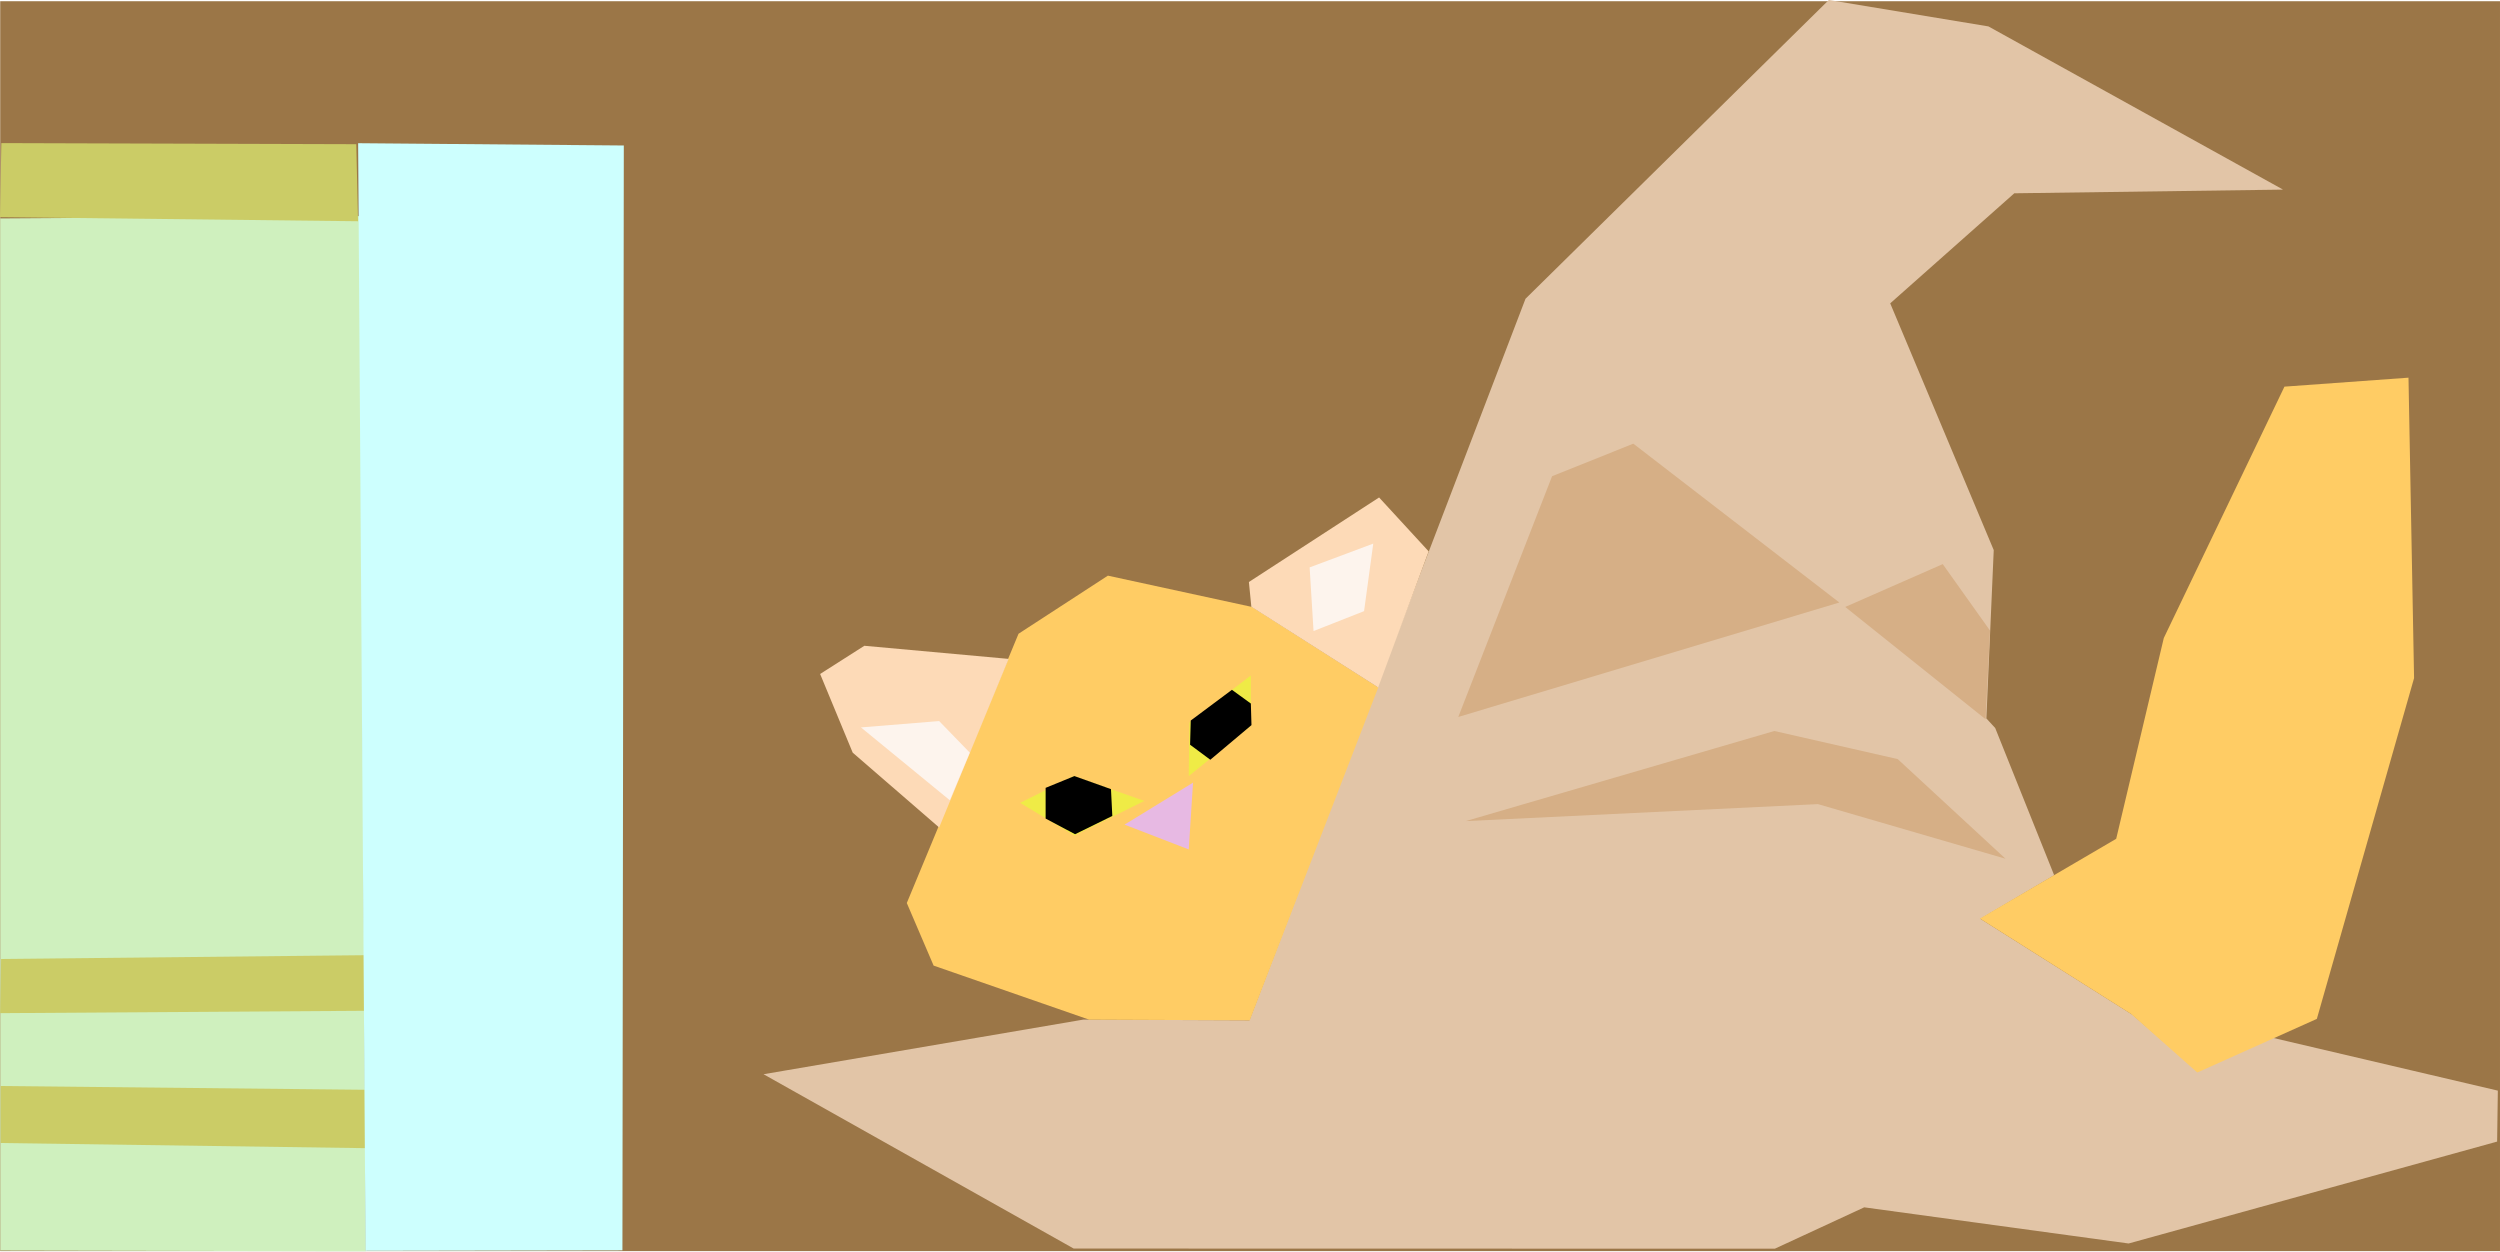
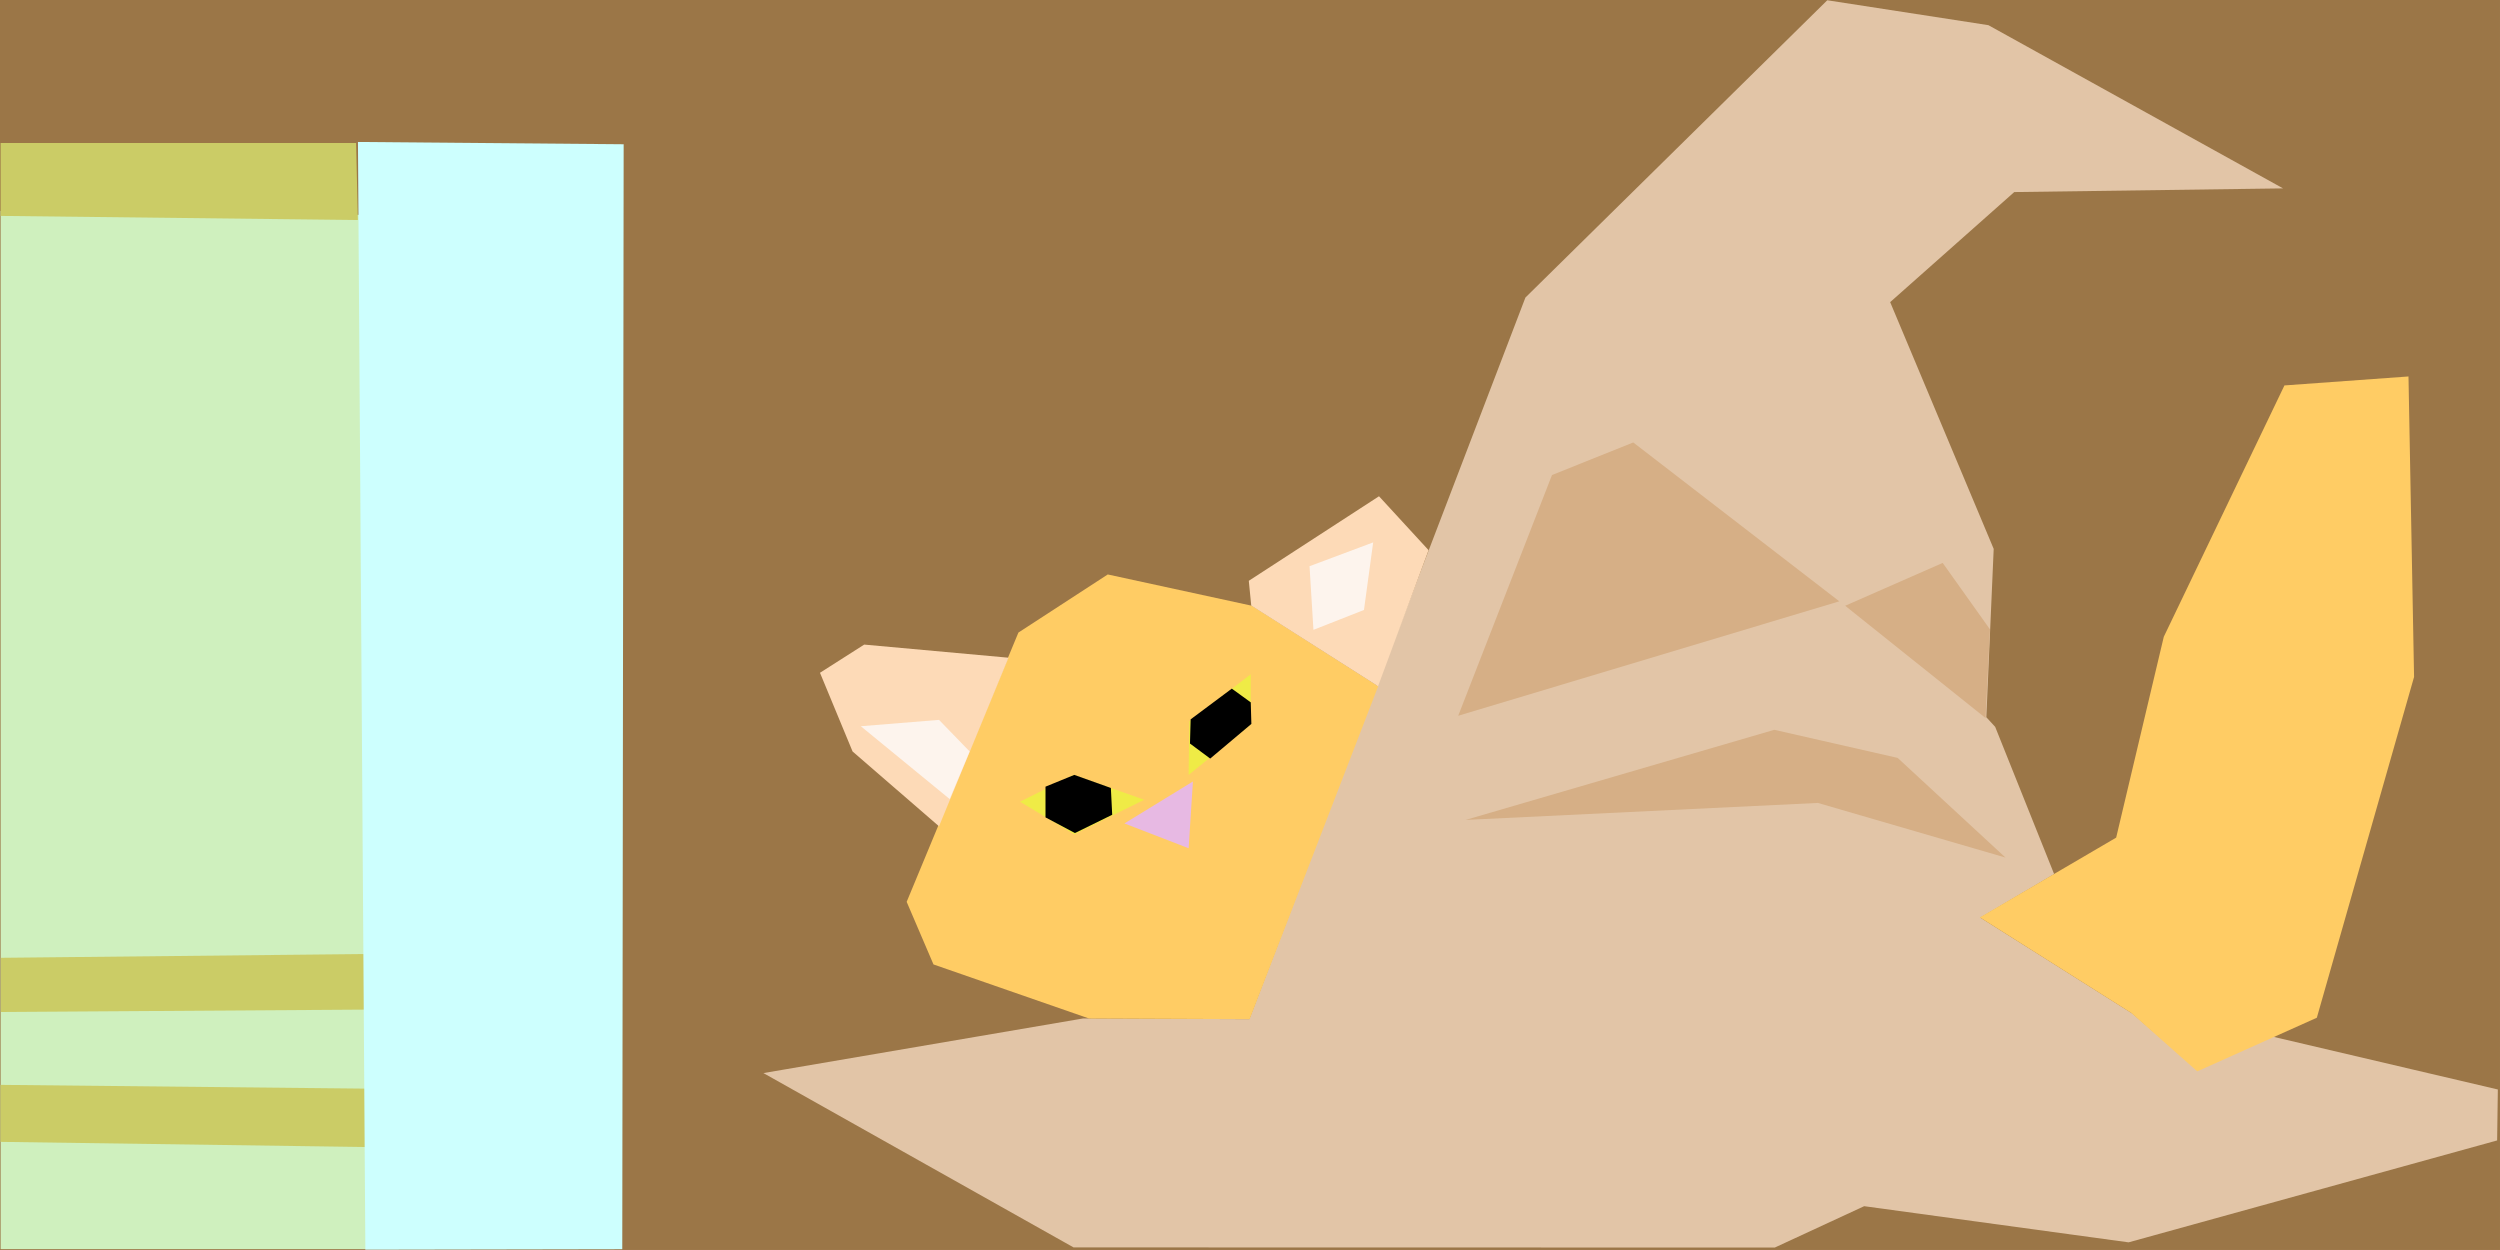
- <svg xmlns="http://www.w3.org/2000/svg" xmlns:xlink="http://www.w3.org/1999/xlink" version="1.1" preserveAspectRatio="xMidYMid meet" viewBox="58.449 296.933 524.043 262.282" width="524.04" height="262.28">
+ <svg xmlns="http://www.w3.org/2000/svg" xmlns:xlink="http://www.w3.org/1999/xlink" version="1.1" preserveAspectRatio="xMidYMid meet" viewBox="58.492 297.194 524 262" width="524" height="262">
  <defs>
-     <path d="M58.49 297.19L582.49 297.19L582.49 559.19L58.49 559.19L58.49 297.19Z" id="fvQ2KgM5J" />
-     <path d="M58.49 342.72L133.88 342.23L135.13 559.22L58.52 559.07L58.49 342.72Z" id="d8h7oXPyV" />
-     <path d="M58.59 524.58L135.08 525.37L135.18 537.61L58.59 536.53L58.59 524.58Z" id="a1mDyDjV8b" />
-     <path d="M58.68 497.95L134.78 497.16L134.97 508.81L58.48 509.31L58.68 497.95Z" id="e31vNmnXzx" />
-     <path d="M58.73 326.93L133.13 327.16L133.5 343.31L58.45 342.45L58.73 326.93Z" id="a2d0yiT180" />
-     <path d="M133.52 326.95L189.21 327.43L188.92 559.03L135.07 559.13L133.52 326.95Z" id="gjPnEYNxm" />
-     <path d="M519.07 521.42L505.45 509.65L473.56 489.53L489.04 480.4L476.68 449.54L474.83 447.53L476.37 412.24L454.67 360.52L480.68 337.45L537.02 336.68L475.26 302.47L441.8 296.93L378.22 359.56L320.35 510.81L285.52 510.66L218.5 522.11L283.51 558.65L430.49 558.68L449.22 550.01L504.64 557.59L581.89 536.23L582.04 525.55L534.52 514.4L519.07 521.42Z" id="a7pwlDjBy5" />
-     <path d="M474.66 447.69L445.24 424.16L465.68 415.18L475.59 429.11L474.66 447.69Z" id="a2XxAMFYdP" />
-     <path d="M364.13 447.22L383.79 396.76L400.82 389.93L444.01 423.23L364.13 447.22Z" id="c2amCfVyhJ" />
-     <path d="M439.52 465.49L478.84 476.94L456.24 456.05L430.38 450.16L365.68 469.05L439.52 465.49Z" id="eQvWmo6CE" />
-     <path d="M512.02 430.67L537.31 377.98L563.31 376.1L564.48 439.08L544.1 510.51L519.04 521.75L505.21 509.51L473.48 489.48L502.04 472.76L512.02 430.67Z" id="dkRKEM8gj" />
-     <path d="M320.89 424.16L290.68 417.6L271.95 429.78L248.53 486.22L254.15 499.34L286.75 510.67L320.42 510.81L347.36 441.02L320.89 424.16Z" id="jL8eqJnQ" />
-     <path d="M307.63 474.99L308.53 460.99L294.17 469.79L307.63 474.99Z" id="a1F4UFaNE8" />
-     <path d="M283.52 459.61L298.32 464.82L283.66 472.08L272.29 465.23L283.52 459.61Z" id="f16vVFw30s" />
-     <path d="M307.77 448.38L320.65 438.52L320.65 449.06L307.63 459.61L307.77 448.38Z" id="abT1mMfni" />
-     <path d="M283.66 459.61L291.33 462.35L291.61 467.97L283.8 471.8L277.63 468.52L277.63 462.08L283.66 459.61Z" id="aoqBywUMR" />
-     <path d="M308.05 447.97L316.68 441.53L320.65 444.41L320.78 448.93L312.15 456.19L307.91 453.04L308.05 447.97Z" id="cJWCoPAU" />
-     <path d="M320.75 424.12L320.24 418.93L347.53 401.21L357.92 412.51L347.33 441.03L320.75 424.12Z" id="b2Uo9QRbg" />
-     <path d="M332.97 415.87L346.31 410.88L344.38 425.04L333.79 429.21L332.97 415.87Z" id="b5T7TJ1Dlg" />
-     <path d="M230.36 438.21L237.19 454.7L255.31 470.39L269.88 435.05L239.63 432.3L230.36 438.21Z" id="bQp39XTzu" />
-     <path d="M261.73 454.7L257.55 464.68L238.92 449.41L255.31 448.08L261.73 454.7Z" id="a2Ni7ruz78" />
+     <path d="M58.49 297.19L582.49 297.19L582.49 559.19L58.49 559.19L58.49 297.19Z" id="cIJmciQ1H" />
+     <path d="M58.62 341.4L134.01 342.23L135.26 559.01L58.62 559.01L58.62 341.4Z" id="a4WbhzHzLJ" />
+     <path d="M58.59 524.58L135.08 525.37L135.18 537.61L58.59 536.53L58.59 524.58Z" id="b24kVEhy" />
+     <path d="M58.68 497.95L134.78 497.16L134.97 508.81L58.68 509.31L58.68 497.95Z" id="a1bj0NqcMx" />
+     <path d="M58.62 327.16L133.13 327.16L133.5 343.31L58.62 342.45L58.62 327.16Z" id="brf1tWZQC" />
+     <path d="M133.52 326.95L189.21 327.43L188.92 559.03L135.07 559.13L133.52 326.95Z" id="c5AQlwSuHU" />
+     <path d="M519.07 521.42L505.45 509.65L473.56 489.53L489.04 480.4L476.68 449.54L474.83 447.53L476.37 412.24L454.67 360.52L480.68 337.45L537.02 336.68L475.26 302.47L441.49 297.25L378.22 359.56L320.35 510.81L285.52 510.66L218.5 522.11L283.51 558.65L430.49 558.68L449.22 550.01L504.64 557.59L581.89 536.23L582.04 525.55L534.52 514.4L519.07 521.42Z" id="i1c62EXNmj" />
+     <path d="M474.66 447.69L445.24 424.16L465.68 415.18L475.59 429.11L474.66 447.69Z" id="a2xmw3LteB" />
+     <path d="M364.13 447.22L383.79 396.76L400.82 389.93L444.01 423.23L364.13 447.22Z" id="k5voZ7wRRB" />
+     <path d="M439.52 465.49L478.84 476.94L456.24 456.05L430.38 450.16L365.68 469.05L439.52 465.49Z" id="b6Rp9eILlx" />
+     <path d="M512.02 430.67L537.31 377.98L563.31 376.1L564.48 439.08L544.1 510.51L519.04 521.75L505.21 509.51L473.48 489.48L502.04 472.76L512.02 430.67Z" id="b1Nb9xTZ0t" />
+     <path d="M320.89 424.16L290.68 417.6L271.95 429.78L248.53 486.22L254.15 499.34L286.75 510.67L320.42 510.81L347.36 441.02L320.89 424.16Z" id="dbiiSiB16" />
+     <path d="M307.63 474.99L308.53 460.99L294.17 469.79L307.63 474.99Z" id="fNSo5AD2b" />
+     <path d="M283.52 459.61L298.32 464.82L283.66 472.08L272.29 465.23L283.52 459.61Z" id="a2Xv5uSHYC" />
+     <path d="M307.77 448.38L320.65 438.52L320.65 449.06L307.63 459.61L307.77 448.38Z" id="dxadFlLde" />
+     <path d="M283.66 459.61L291.33 462.35L291.61 467.97L283.8 471.8L277.63 468.52L277.63 462.08L283.66 459.61Z" id="bPSx6mzEy" />
+     <path d="M308.05 447.97L316.68 441.53L320.65 444.41L320.78 448.93L312.15 456.19L307.91 453.04L308.05 447.97Z" id="b40ypWp7Er" />
+     <path d="M320.75 424.12L320.24 418.93L347.53 401.21L357.92 412.51L347.33 441.03L320.75 424.12Z" id="j8Se37NPmo" />
+     <path d="M332.97 415.87L346.31 410.88L344.38 425.04L333.79 429.21L332.97 415.87Z" id="bgcHi5dFQ" />
+     <path d="M230.36 438.21L237.19 454.7L255.31 470.39L269.88 435.05L239.63 432.3L230.36 438.21Z" id="a1vALmSllM" />
+     <path d="M261.73 454.7L257.55 464.68L238.92 449.41L255.31 448.08L261.73 454.7Z" id="bbSTpKl4m" />
  </defs>
  <g>
    <g>
      <g>
-         <use xlink:href="#fvQ2KgM5J" opacity="1" fill="#9b7647" fill-opacity="1" />
+         <use xlink:href="#cIJmciQ1H" opacity="1" fill="#9b7647" fill-opacity="1" />
      </g>
      <g>
-         <use xlink:href="#d8h7oXPyV" opacity="1" fill="#cff0be" fill-opacity="1" />
+         <use xlink:href="#a4WbhzHzLJ" opacity="1" fill="#cff0be" fill-opacity="1" />
      </g>
      <g>
-         <use xlink:href="#a1mDyDjV8b" opacity="1" fill="#cbcc66" fill-opacity="1" />
+         <use xlink:href="#b24kVEhy" opacity="1" fill="#cbcc66" fill-opacity="1" />
      </g>
      <g>
-         <use xlink:href="#e31vNmnXzx" opacity="1" fill="#cbcc66" fill-opacity="1" />
+         <use xlink:href="#a1bj0NqcMx" opacity="1" fill="#cbcc66" fill-opacity="1" />
      </g>
      <g>
-         <use xlink:href="#a2d0yiT180" opacity="1" fill="#cbcc66" fill-opacity="1" />
+         <use xlink:href="#brf1tWZQC" opacity="1" fill="#cbcc66" fill-opacity="1" />
      </g>
      <g>
-         <use xlink:href="#gjPnEYNxm" opacity="1" fill="#cdfffe" fill-opacity="1" />
+         <use xlink:href="#c5AQlwSuHU" opacity="1" fill="#cdfffe" fill-opacity="1" />
      </g>
      <g>
-         <use xlink:href="#a7pwlDjBy5" opacity="1" fill="#e2c5a7" fill-opacity="1" />
+         <use xlink:href="#i1c62EXNmj" opacity="1" fill="#e2c5a7" fill-opacity="1" />
      </g>
      <g>
-         <use xlink:href="#a2XxAMFYdP" opacity="1" fill="#d6af86" fill-opacity="1" />
+         <use xlink:href="#a2xmw3LteB" opacity="1" fill="#d6af86" fill-opacity="1" />
      </g>
      <g>
-         <use xlink:href="#c2amCfVyhJ" opacity="1" fill="#d6af86" fill-opacity="1" />
+         <use xlink:href="#k5voZ7wRRB" opacity="1" fill="#d6af86" fill-opacity="1" />
      </g>
      <g>
-         <use xlink:href="#eQvWmo6CE" opacity="1" fill="#d6af86" fill-opacity="1" />
+         <use xlink:href="#b6Rp9eILlx" opacity="1" fill="#d6af86" fill-opacity="1" />
      </g>
      <g>
-         <use xlink:href="#dkRKEM8gj" opacity="1" fill="#ffcc64" fill-opacity="1" />
+         <use xlink:href="#b1Nb9xTZ0t" opacity="1" fill="#ffcc64" fill-opacity="1" />
      </g>
      <g>
-         <use xlink:href="#jL8eqJnQ" opacity="1" fill="#ffcc64" fill-opacity="1" />
+         <use xlink:href="#dbiiSiB16" opacity="1" fill="#ffcc64" fill-opacity="1" />
      </g>
      <g>
-         <use xlink:href="#a1F4UFaNE8" opacity="1" fill="#e7b9e3" fill-opacity="1" />
+         <use xlink:href="#fNSo5AD2b" opacity="1" fill="#e7b9e3" fill-opacity="1" />
      </g>
      <g>
-         <use xlink:href="#f16vVFw30s" opacity="1" fill="#efeb46" fill-opacity="1" />
+         <use xlink:href="#a2Xv5uSHYC" opacity="1" fill="#efeb46" fill-opacity="1" />
      </g>
      <g>
-         <use xlink:href="#abT1mMfni" opacity="1" fill="#efeb46" fill-opacity="1" />
+         <use xlink:href="#dxadFlLde" opacity="1" fill="#efeb46" fill-opacity="1" />
      </g>
      <g>
-         <use xlink:href="#aoqBywUMR" opacity="1" fill="#000000" fill-opacity="1" />
+         <use xlink:href="#bPSx6mzEy" opacity="1" fill="#000000" fill-opacity="1" />
      </g>
      <g>
-         <use xlink:href="#cJWCoPAU" opacity="1" fill="#000000" fill-opacity="1" />
+         <use xlink:href="#b40ypWp7Er" opacity="1" fill="#000000" fill-opacity="1" />
      </g>
      <g>
-         <use xlink:href="#b2Uo9QRbg" opacity="1" fill="#fddab7" fill-opacity="1" />
+         <use xlink:href="#j8Se37NPmo" opacity="1" fill="#fddab7" fill-opacity="1" />
      </g>
      <g>
-         <use xlink:href="#b5T7TJ1Dlg" opacity="1" fill="#fdf4ed" fill-opacity="1" />
+         <use xlink:href="#bgcHi5dFQ" opacity="1" fill="#fdf4ed" fill-opacity="1" />
      </g>
      <g>
-         <use xlink:href="#bQp39XTzu" opacity="1" fill="#fddab7" fill-opacity="1" />
+         <use xlink:href="#a1vALmSllM" opacity="1" fill="#fddab7" fill-opacity="1" />
      </g>
      <g>
-         <use xlink:href="#a2Ni7ruz78" opacity="1" fill="#fdf4ed" fill-opacity="1" />
+         <use xlink:href="#bbSTpKl4m" opacity="1" fill="#fdf4ed" fill-opacity="1" />
      </g>
    </g>
  </g>
</svg>
